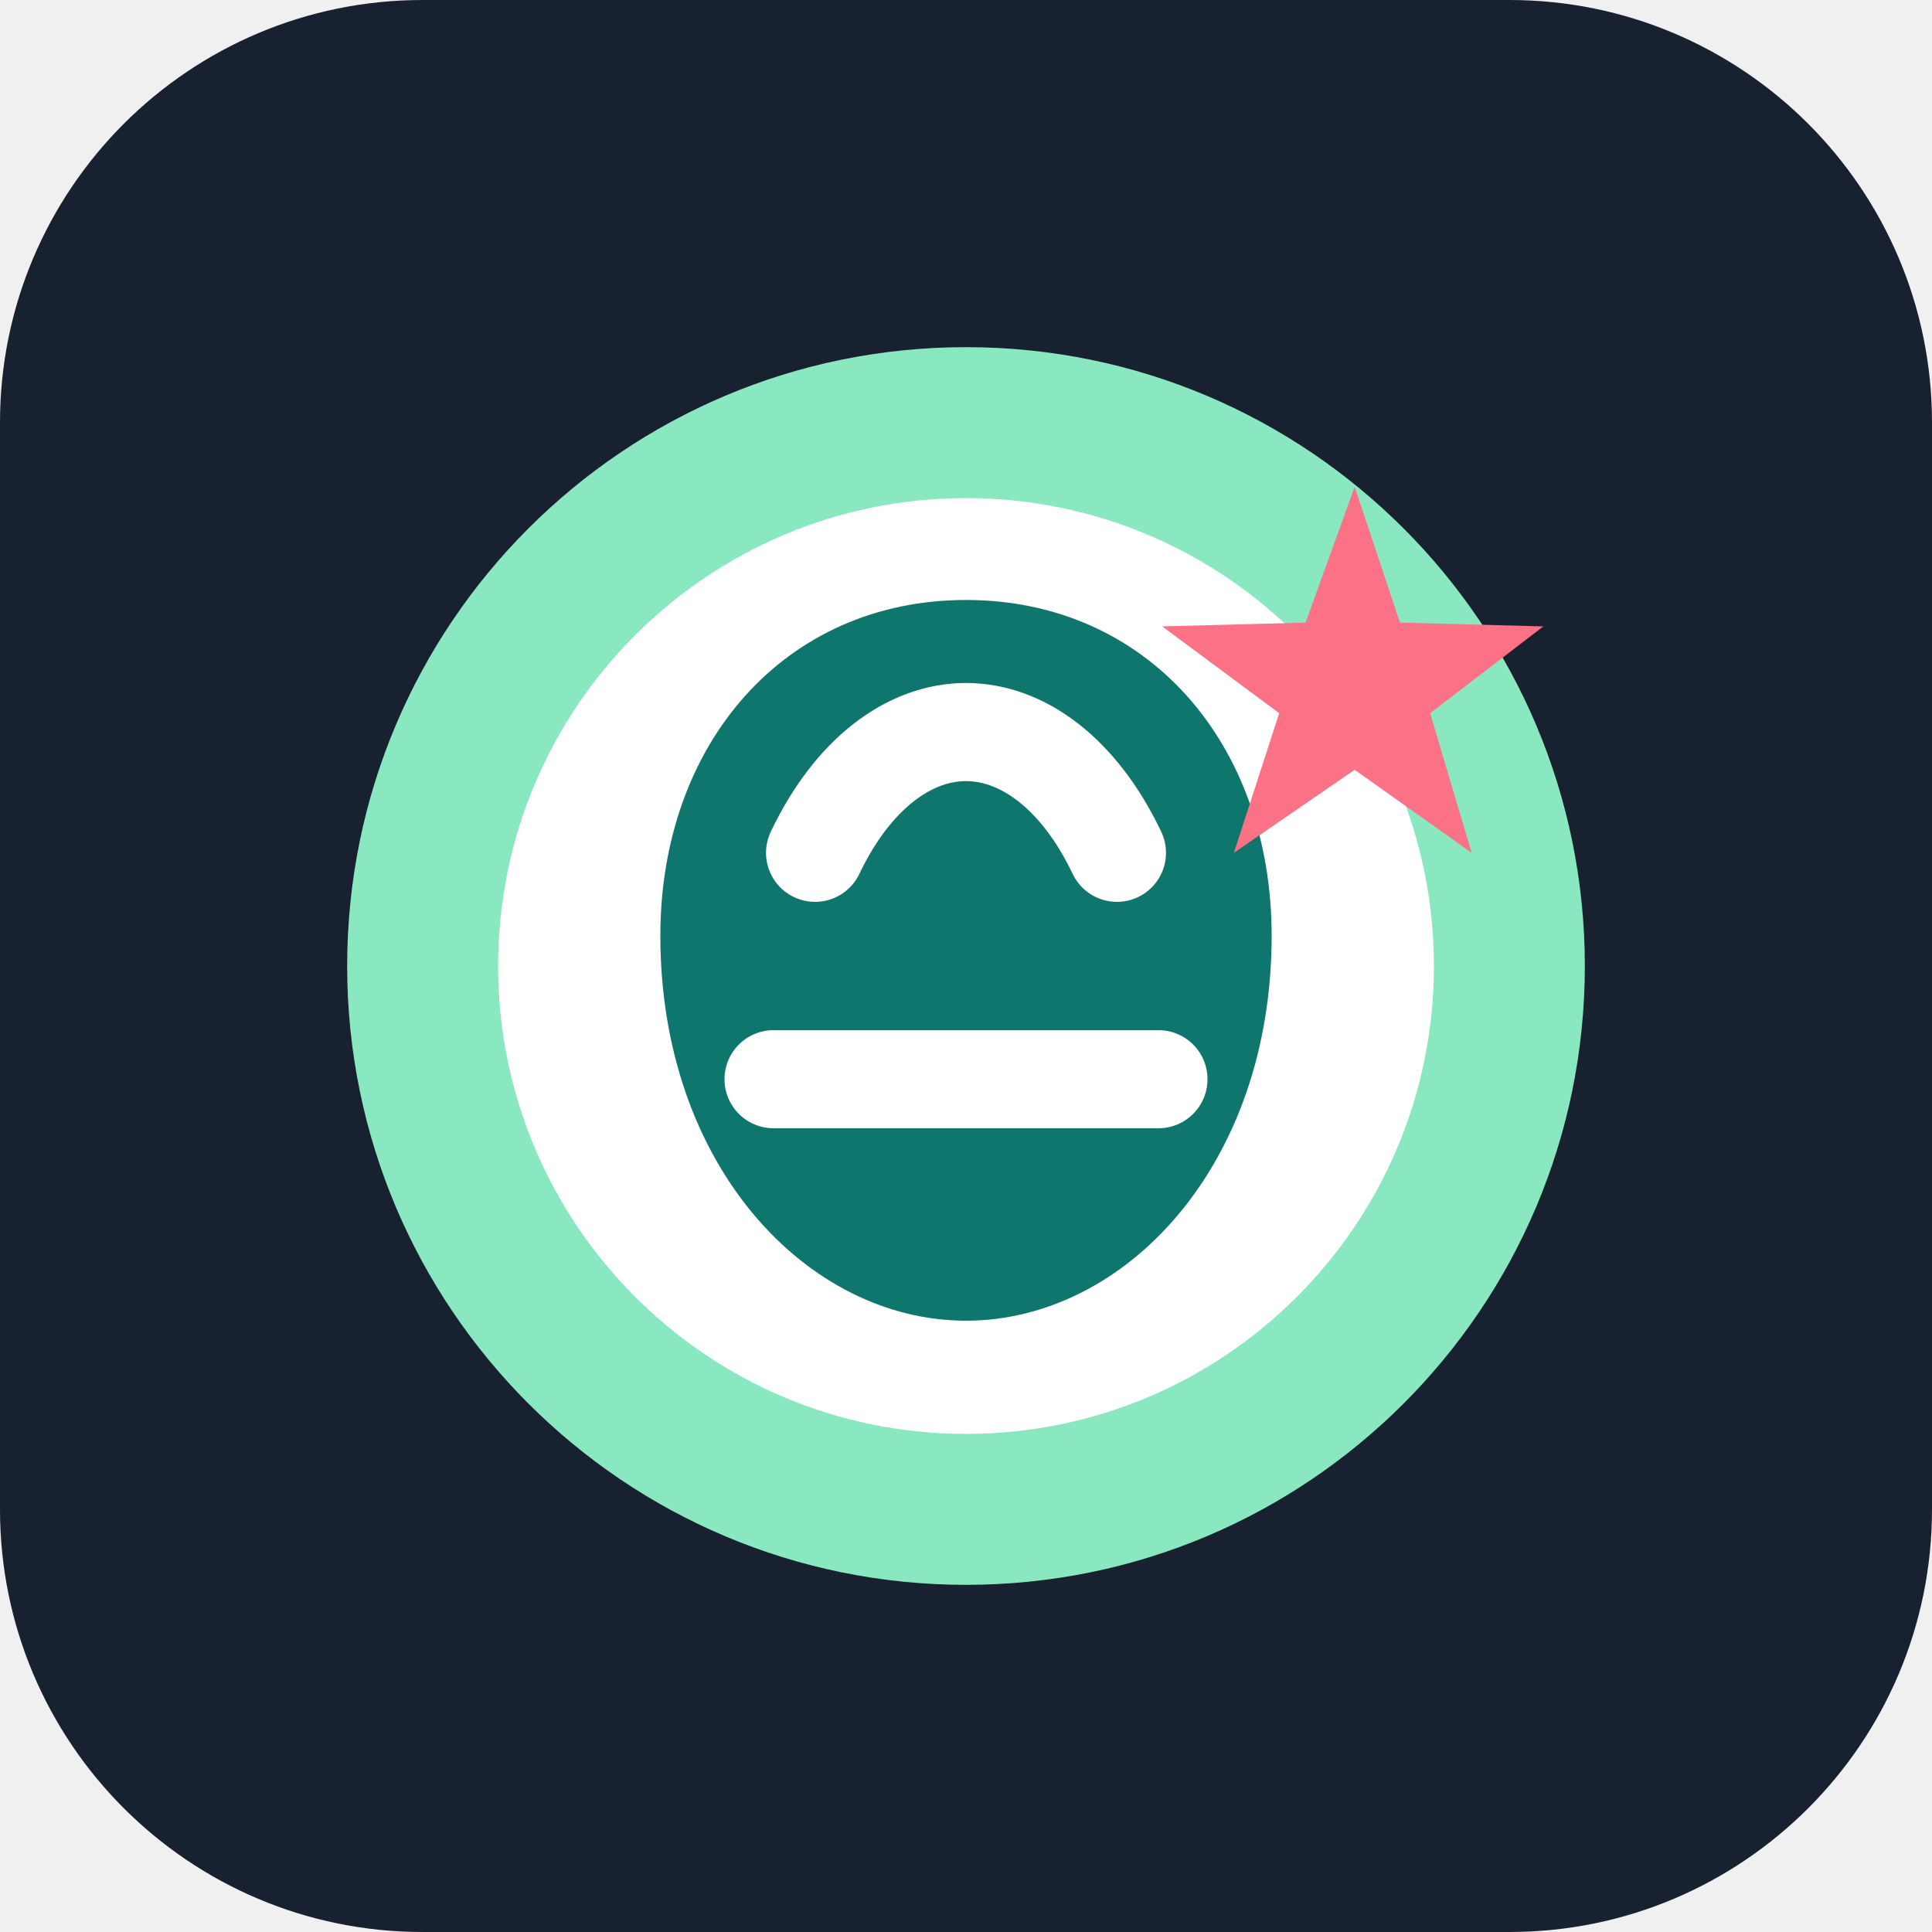
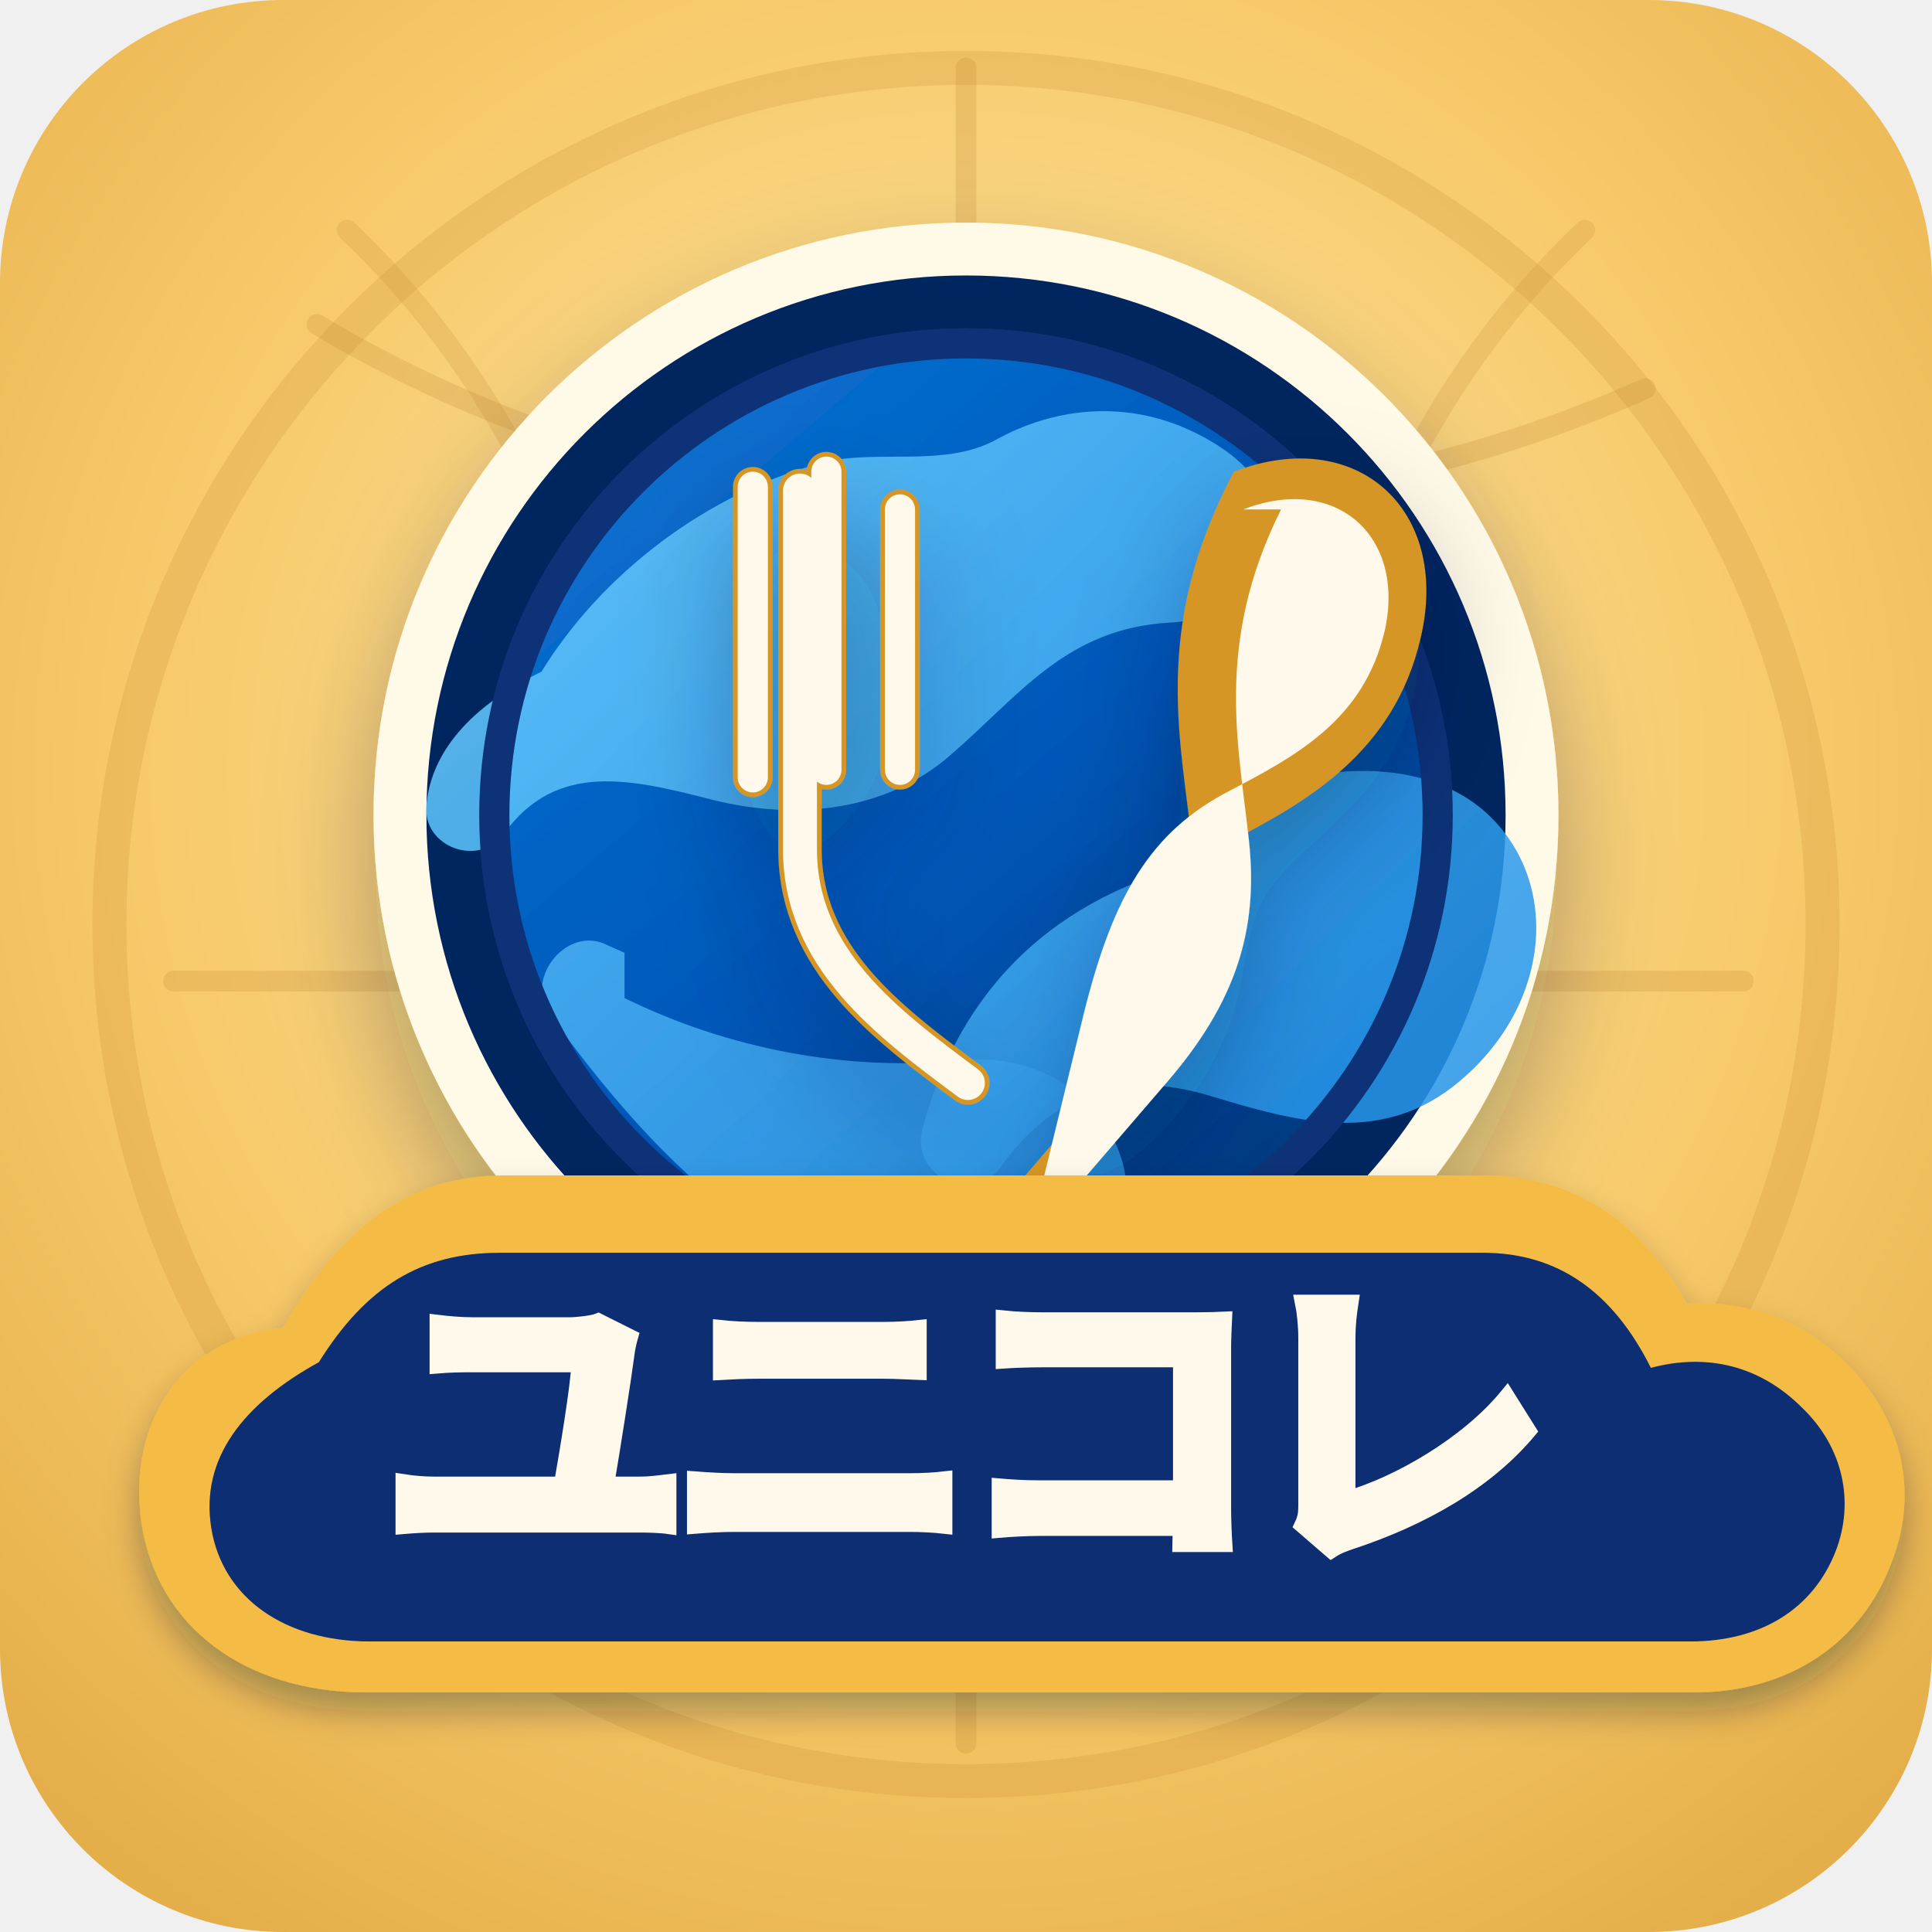
- <svg xmlns="http://www.w3.org/2000/svg" viewBox="0 0 512 512" role="img" aria-label="ユニバフード制覇">
-   <rect width="512" height="512" rx="112" fill="#18212f" />
-   <circle cx="256" cy="256" r="164" fill="#89e8bf" />
-   <circle cx="256" cy="256" r="124" fill="#ffffff" />
-   <path d="M175 248c0-51 33-89 81-89s81 38 81 89c0 61-39 102-81 102s-81-41-81-102Z" fill="#0f766e" />
-   <path d="M216 226c10-21 25-32 40-32s30 11 40 32" fill="none" stroke="#ffffff" stroke-width="26" stroke-linecap="round" />
-   <path d="M205 286h102" stroke="#ffffff" stroke-width="26" stroke-linecap="round" />
-   <path d="m359 129 12 36 38 1-30 23 11 37-31-22-32 22 12-37-31-23 38-1 13-36Z" fill="#fb7185" />
+ <svg xmlns="http://www.w3.org/2000/svg" viewBox="0 0 1024 1024" role="img" aria-label="ユニコレ">
+   <defs>
+     <radialGradient id="bgGlow" cx="50%" cy="40%" r="78%">
+       <stop offset="0%" stop-color="#ffe9a8" />
+       <stop offset="58%" stop-color="#f6c766" />
+       <stop offset="100%" stop-color="#dfa842" />
+     </radialGradient>
+     <linearGradient id="globeBlue" x1="260" y1="170" x2="760" y2="760" gradientUnits="userSpaceOnUse">
+       <stop offset="0%" stop-color="#0b78d8" />
+       <stop offset="48%" stop-color="#0057b8" />
+       <stop offset="100%" stop-color="#06265f" />
+     </linearGradient>
+     <linearGradient id="landBlue" x1="230" y1="180" x2="740" y2="700" gradientUnits="userSpaceOnUse">
+       <stop stop-color="#6fd1ff" />
+       <stop offset="1" stop-color="#1c8ee8" />
+     </linearGradient>
+     <filter id="shadow" x="-20%" y="-20%" width="140%" height="140%">
+       <feDropShadow dx="0" dy="28" stdDeviation="28" flood-color="#071b3a" flood-opacity="0.3" />
+     </filter>
+     <filter id="textShadow" x="-20%" y="-20%" width="140%" height="160%">
+       <feDropShadow dx="0" dy="10" stdDeviation="9" flood-color="#071b3a" flood-opacity="0.32" />
+     </filter>
+   </defs>
+   <rect width="1024" height="1024" rx="150" fill="url(#bgGlow)" />
+   <circle cx="512" cy="490" r="454" fill="none" stroke="#bb7f26" stroke-width="18" opacity="0.18" />
+   <path d="M92 520h832M512 36v888M168 172c124 74 274 110 452 96 92-7 176-28 252-62M156 826c144-78 300-112 468-94 82 9 160 30 236 64" fill="none" stroke="#bb7f26" stroke-width="11" opacity="0.2" stroke-linecap="round" />
+   <path d="M184 122c114 108 170 274 168 498M840 122c-114 108-170 274-168 498" fill="none" stroke="#bb7f26" stroke-width="11" opacity="0.18" stroke-linecap="round" />
+   <g filter="url(#shadow)">
+     <circle cx="512" cy="432" r="314" fill="#fff9e8" />
+     <circle cx="512" cy="432" r="286" fill="#052761" />
+     <circle cx="512" cy="432" r="250" fill="url(#globeBlue)" />
+     <path d="M287 356c32-52 88-95 150-111 28-7 64 3 91-12 31-17 66-20 98-7 24 10 49 28 49 56 0 28-30 47-55 48-55 3-80 39-116 70-34 30-82 35-126 24-43-11-83-21-111 18-13 18-43 7-41-15 2-24 18-50 61-71Z" fill="url(#landBlue)" opacity="0.88" />
+     <path d="M638 431c58-30 121-31 154 4 36 38 28 102-22 141-40 31-85 18-128 5-52-16-87 3-112 38-15 20-48 4-41-21 15-56 51-111 129-136 14-5 25-6 20-31Z" fill="url(#landBlue)" opacity="0.85" />
+     <path d="M331 529c55 27 118 39 178 33 37-4 73 15 85 51 13 38-18 79-59 79-63 0-124-27-171-70-26-24-50-53-73-85-13-19 10-47 31-36l9 4Z" fill="url(#landBlue)" opacity="0.8" />
+     <circle cx="512" cy="432" r="250" fill="none" stroke="#0d3378" stroke-width="16" />
+   </g>
+   <g filter="url(#shadow)" stroke-linecap="round" stroke-linejoin="round">
+     <path d="M424 260v190c0 58 46 92 89 124" fill="none" stroke="#d69626" stroke-width="23" />
+     <path d="M399 258v154M438 250v158M477 270v138" fill="none" stroke="#d69626" stroke-width="21" />
+     <path d="M424 260v190c0 58 46 92 89 124" fill="none" stroke="#fff9ec" stroke-width="18" />
+     <path d="M399 258v154M438 250v158M477 270v138" fill="none" stroke="#fff9ec" stroke-width="16" />
+     <path d="M654 250c65-25 115 20 99 88-14 61-61 87-99 107-38 20-56 47-68 98l-44 186c-7 31-50 36-64 7-8-15-5-31 6-44l112-130c31-37 40-69 36-112-5-55-23-115 22-200Z" fill="#d69626" />
+     <path d="M659 270c49-19 86 14 75 64-11 48-48 67-82 85-43 22-62 57-77 116l-44 180c-3 13-21 14-26 2-2-5-1-10 3-15l111-129c36-42 48-80 43-127-5-49-19-104 17-176Z" fill="#fff9ec" />
+   </g>
+   <g filter="url(#textShadow)">
+     <path d="M150 704c31-55 68-81 117-81h519c47 0 83 23 108 68 31-2 60 8 84 31 30 29 39 68 25 105-16 44-55 70-105 70H194c-64 0-111-35-119-90-8-55 24-99 75-103Z" fill="#f4bb45" />
+     <path d="M169 722c25-40 54-58 96-58h521c40 0 69 21 89 61 30-8 58-1 80 21 22 21 28 50 18 76-12 31-40 48-77 48H196c-45 0-78-23-84-60-6-37 17-66 57-88Z" fill="#082d72" />
+     <text x="512" y="815" text-anchor="middle" font-family="'Hiragino Sans', 'Yu Gothic', 'Noto Sans JP', sans-serif" font-size="164" font-weight="900" letter-spacing="-12" fill="#fff9ec" stroke="#fff9ec" stroke-width="8">
+       ユニコレ
+     </text>
+   </g>
</svg>
